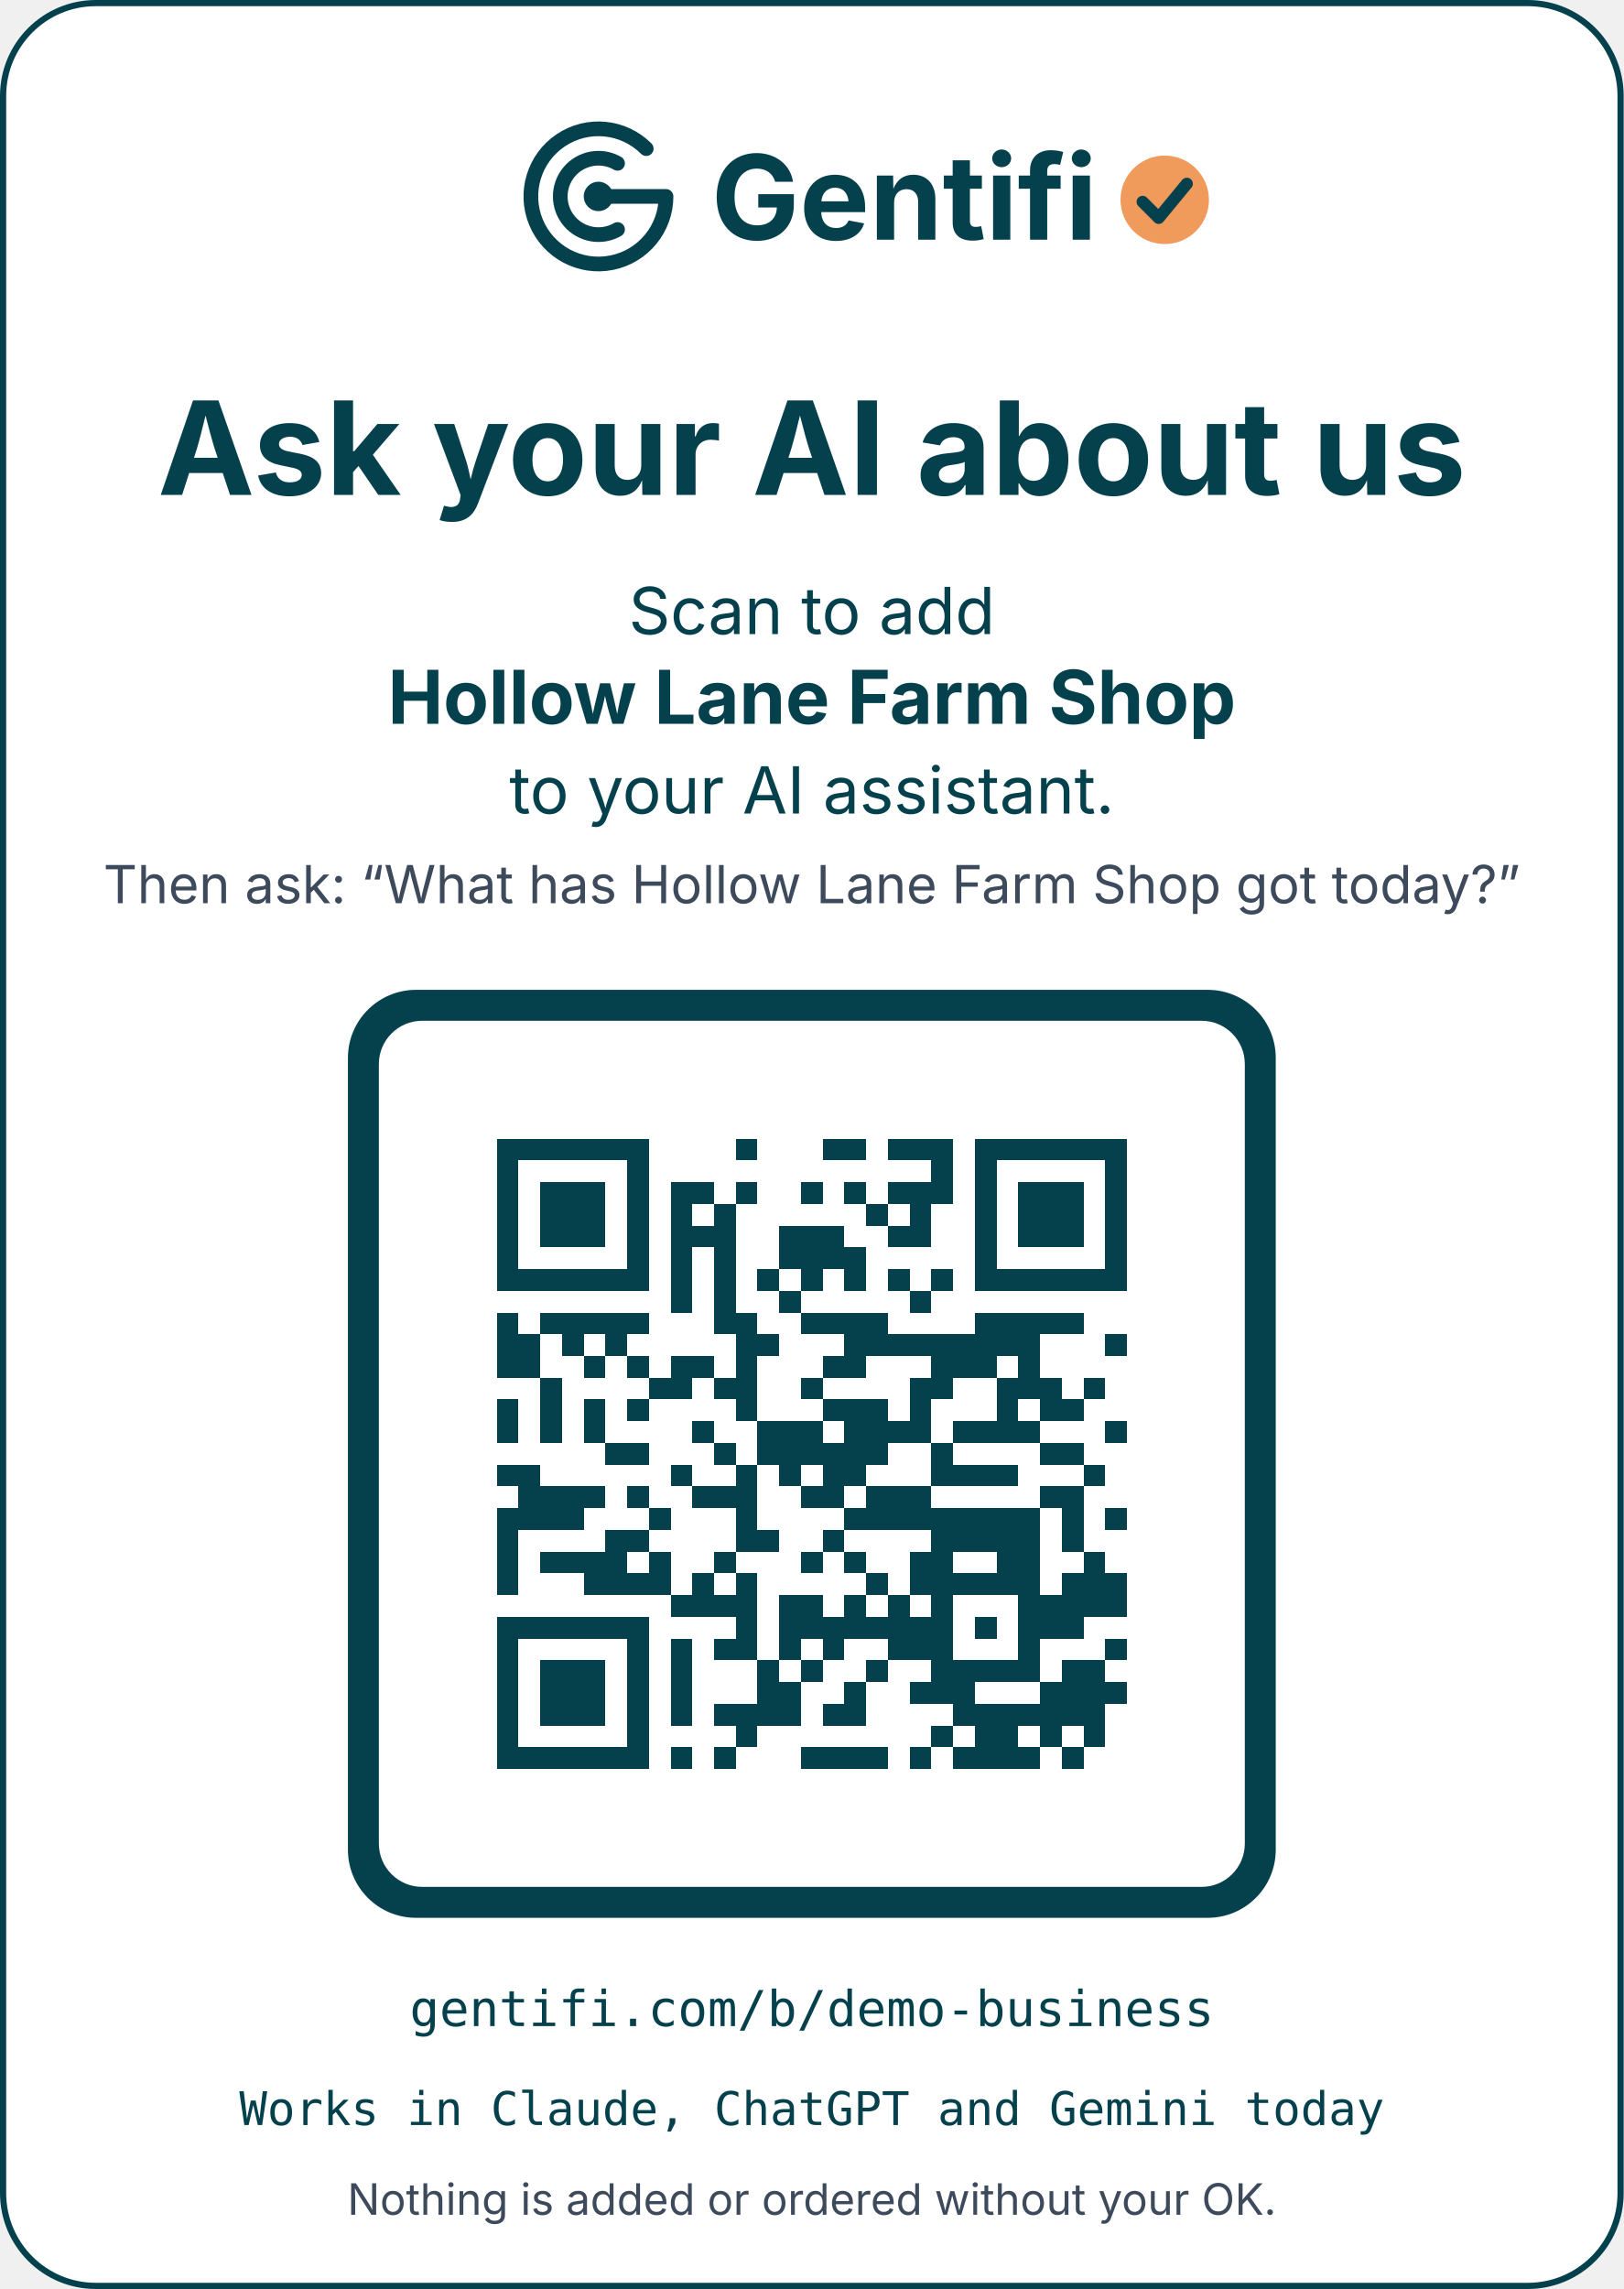
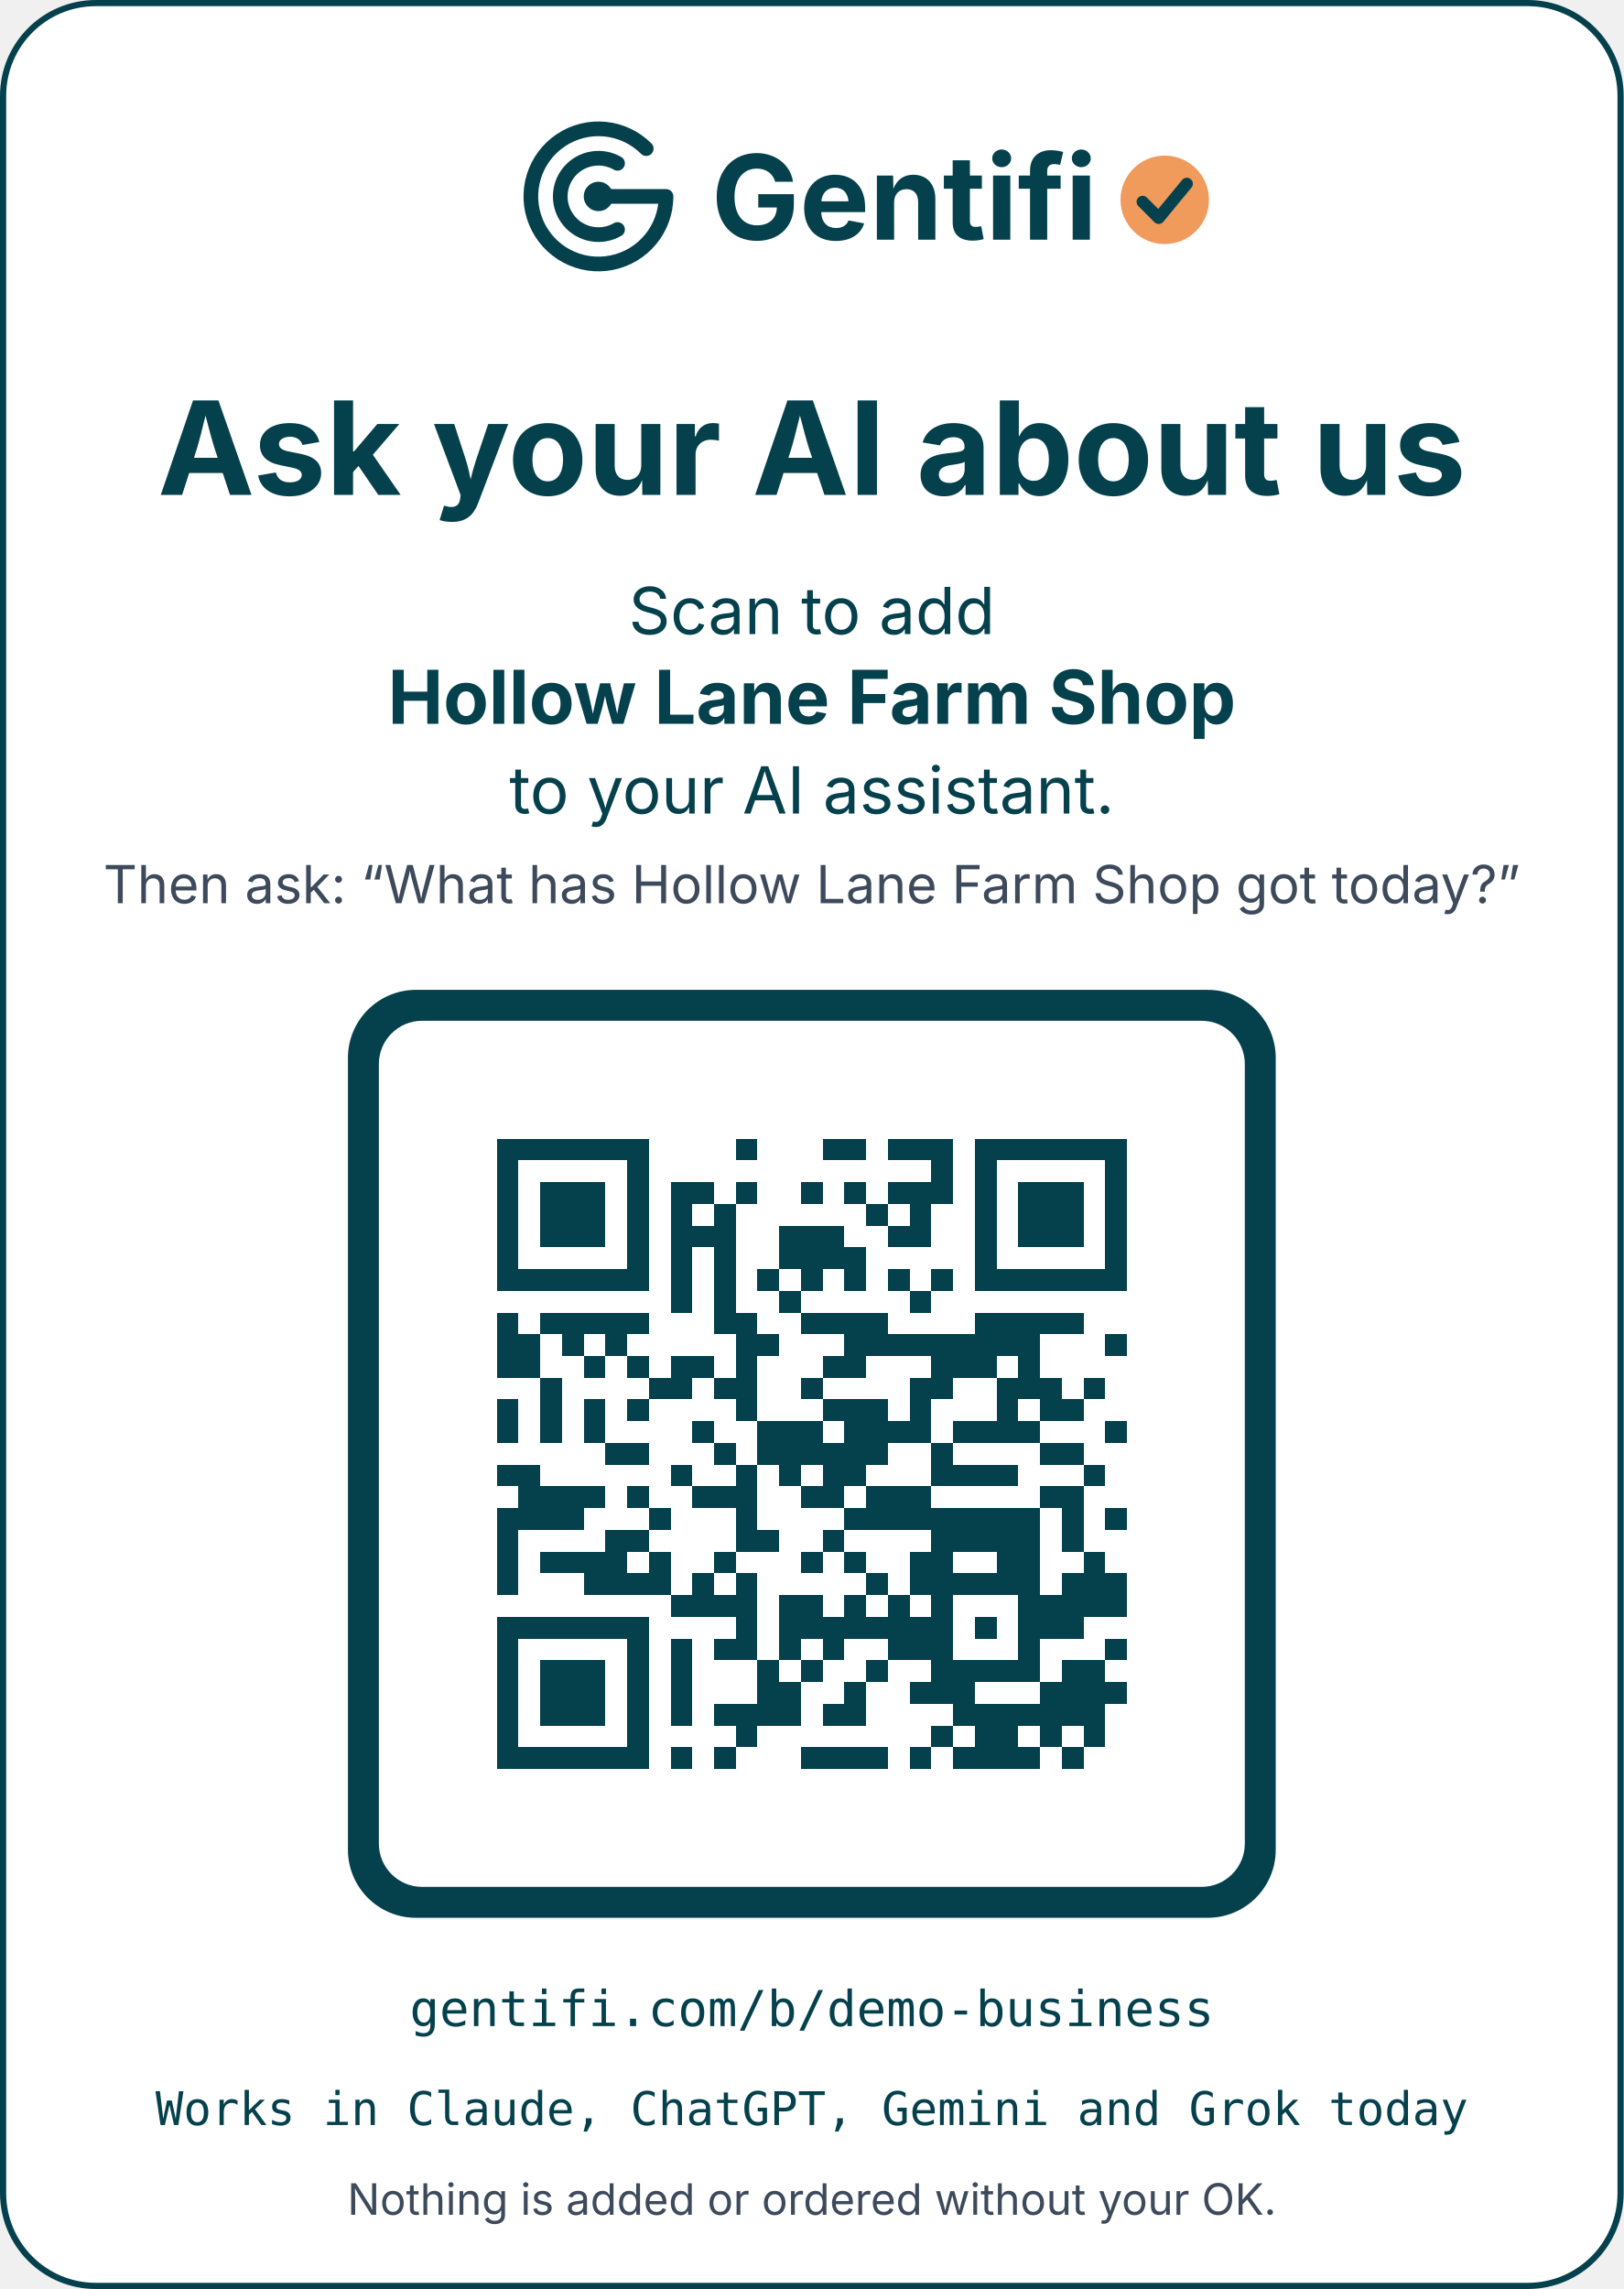
<svg xmlns="http://www.w3.org/2000/svg" viewBox="0 0 1050 1480" role="img" aria-labelledby="t">
  <rect x="2" y="2" width="1046" height="1476" rx="60" fill="#FFFFFF" stroke="#05414D" stroke-width="4" />
  <g transform="translate(330 70) scale(0.95)">
    <path d="M73 37.48 A26 26 0 1 0 73 82.52" fill="none" stroke="#05414D" stroke-width="10" stroke-linecap="round" />
    <path d="M92.53 27.47 A46 46 0 1 0 106 60 L64 60" fill="none" stroke="#05414D" stroke-width="10" stroke-linecap="round" stroke-linejoin="round" />
    <circle cx="60" cy="60" r="10" fill="#05414D" />
  </g>
  <text x="460" y="155" font-family="Sora, 'Sora Local', system-ui, -apple-system, 'Segoe UI', sans-serif" font-weight="700" font-size="76" fill="#05414D">Gentifi</text>
  <g transform="translate(722 98) scale(2.6)">
    <circle cx="12" cy="12" r="11" fill="#F09A5C" />
    <path d="M6.5 12.5 L10.5 16.5 L17.5 8" fill="none" stroke="#05414D" stroke-width="3" stroke-linecap="round" stroke-linejoin="round" />
  </g>
  <text x="525" y="320" text-anchor="middle" font-family="Sora, 'Sora Local', system-ui, -apple-system, 'Segoe UI', sans-serif" font-size="84" font-weight="700" fill="#05414D" textLength="900" lengthAdjust="spacingAndGlyphs">Ask your AI about us</text>
  <text x="525" y="410" text-anchor="middle" font-family="Sora, 'Sora Local', system-ui, -apple-system, 'Segoe UI', sans-serif" font-size="42" font-weight="400" fill="#05414D">Scan to add</text>
  <text x="525" y="468" text-anchor="middle" font-family="Sora, 'Sora Local', system-ui, -apple-system, 'Segoe UI', sans-serif" font-size="48" font-weight="700" fill="#05414D">Hollow Lane Farm Shop</text>
  <text x="525" y="526" text-anchor="middle" font-family="Sora, 'Sora Local', system-ui, -apple-system, 'Segoe UI', sans-serif" font-size="42" font-weight="400" fill="#05414D">to your AI assistant.</text>
  <text x="525" y="584" text-anchor="middle" font-family="Sora, 'Sora Local', system-ui, -apple-system, 'Segoe UI', sans-serif" font-size="34" font-weight="400" fill="#3D4A5C" textLength="900" lengthAdjust="spacingAndGlyphs">Then ask: “What has Hollow Lane Farm Shop got today?”</text>
  <rect x="225" y="640" width="600" height="600" rx="44" fill="#05414D" />
  <rect x="245" y="660" width="560" height="560" rx="28" fill="#FFFFFF" />
  <svg x="265" y="680" width="520" height="520" viewBox="0 0 37 37" shape-rendering="crispEdges">
    <path fill="#05414D" d="M4 4h7v1h-7zM15 4h1v1h-1zM19 4h2v1h-2zM22 4h3v1h-3zM26 4h7v1h-7zM4 5h1v1h-1zM10 5h1v1h-1zM24 5h1v1h-1zM26 5h1v1h-1zM32 5h1v1h-1zM4 6h1v1h-1zM6 6h3v1h-3zM10 6h1v1h-1zM12 6h2v1h-2zM15 6h1v1h-1zM18 6h1v1h-1zM20 6h1v1h-1zM22 6h3v1h-3zM26 6h1v1h-1zM28 6h3v1h-3zM32 6h1v1h-1zM4 7h1v1h-1zM6 7h3v1h-3zM10 7h1v1h-1zM12 7h1v1h-1zM14 7h1v1h-1zM21 7h1v1h-1zM23 7h1v1h-1zM26 7h1v1h-1zM28 7h3v1h-3zM32 7h1v1h-1zM4 8h1v1h-1zM6 8h3v1h-3zM10 8h1v1h-1zM12 8h3v1h-3zM17 8h3v1h-3zM22 8h2v1h-2zM26 8h1v1h-1zM28 8h3v1h-3zM32 8h1v1h-1zM4 9h1v1h-1zM10 9h1v1h-1zM12 9h1v1h-1zM14 9h1v1h-1zM17 9h4v1h-4zM26 9h1v1h-1zM32 9h1v1h-1zM4 10h7v1h-7zM12 10h1v1h-1zM14 10h1v1h-1zM16 10h1v1h-1zM18 10h1v1h-1zM20 10h1v1h-1zM22 10h1v1h-1zM24 10h1v1h-1zM26 10h7v1h-7zM12 11h1v1h-1zM14 11h1v1h-1zM17 11h1v1h-1zM23 11h1v1h-1zM4 12h1v1h-1zM6 12h5v1h-5zM14 12h2v1h-2zM18 12h4v1h-4zM26 12h5v1h-5zM4 13h2v1h-2zM7 13h1v1h-1zM9 13h1v1h-1zM15 13h2v1h-2zM20 13h9v1h-9zM32 13h1v1h-1zM4 14h2v1h-2zM8 14h1v1h-1zM10 14h1v1h-1zM12 14h2v1h-2zM15 14h1v1h-1zM19 14h2v1h-2zM24 14h3v1h-3zM28 14h1v1h-1zM6 15h1v1h-1zM11 15h2v1h-2zM14 15h2v1h-2zM18 15h1v1h-1zM23 15h2v1h-2zM27 15h3v1h-3zM31 15h1v1h-1zM4 16h1v1h-1zM6 16h1v1h-1zM8 16h1v1h-1zM10 16h1v1h-1zM15 16h1v1h-1zM19 16h3v1h-3zM23 16h1v1h-1zM27 16h1v1h-1zM29 16h2v1h-2zM4 17h1v1h-1zM6 17h1v1h-1zM8 17h1v1h-1zM13 17h1v1h-1zM16 17h3v1h-3zM20 17h4v1h-4zM25 17h4v1h-4zM32 17h1v1h-1zM9 18h2v1h-2zM14 18h1v1h-1zM16 18h6v1h-6zM24 18h1v1h-1zM29 18h2v1h-2zM4 19h2v1h-2zM12 19h1v1h-1zM15 19h1v1h-1zM17 19h1v1h-1zM19 19h2v1h-2zM24 19h4v1h-4zM31 19h1v1h-1zM5 20h4v1h-4zM10 20h1v1h-1zM13 20h3v1h-3zM18 20h2v1h-2zM21 20h3v1h-3zM29 20h2v1h-2zM4 21h4v1h-4zM11 21h1v1h-1zM15 21h1v1h-1zM20 21h9v1h-9zM30 21h1v1h-1zM32 21h1v1h-1zM4 22h1v1h-1zM9 22h2v1h-2zM15 22h2v1h-2zM19 22h1v1h-1zM24 22h5v1h-5zM30 22h1v1h-1zM4 23h1v1h-1zM6 23h4v1h-4zM11 23h1v1h-1zM14 23h1v1h-1zM18 23h1v1h-1zM20 23h1v1h-1zM23 23h2v1h-2zM27 23h2v1h-2zM31 23h1v1h-1zM4 24h1v1h-1zM8 24h4v1h-4zM13 24h1v1h-1zM15 24h1v1h-1zM21 24h1v1h-1zM23 24h6v1h-6zM30 24h3v1h-3zM12 25h4v1h-4zM17 25h2v1h-2zM20 25h1v1h-1zM22 25h1v1h-1zM24 25h1v1h-1zM28 25h5v1h-5zM4 26h7v1h-7zM15 26h1v1h-1zM17 26h8v1h-8zM26 26h1v1h-1zM28 26h3v1h-3zM4 27h1v1h-1zM10 27h1v1h-1zM12 27h1v1h-1zM14 27h2v1h-2zM17 27h1v1h-1zM19 27h1v1h-1zM22 27h3v1h-3zM28 27h1v1h-1zM32 27h1v1h-1zM4 28h1v1h-1zM6 28h3v1h-3zM10 28h1v1h-1zM12 28h1v1h-1zM16 28h1v1h-1zM18 28h1v1h-1zM21 28h1v1h-1zM24 28h5v1h-5zM30 28h2v1h-2zM4 29h1v1h-1zM6 29h3v1h-3zM10 29h1v1h-1zM12 29h1v1h-1zM16 29h2v1h-2zM20 29h1v1h-1zM23 29h3v1h-3zM29 29h4v1h-4zM4 30h1v1h-1zM6 30h3v1h-3zM10 30h1v1h-1zM12 30h1v1h-1zM14 30h4v1h-4zM19 30h2v1h-2zM25 30h7v1h-7zM4 31h1v1h-1zM10 31h1v1h-1zM15 31h1v1h-1zM24 31h1v1h-1zM26 31h2v1h-2zM29 31h1v1h-1zM31 31h1v1h-1zM4 32h7v1h-7zM12 32h1v1h-1zM14 32h1v1h-1zM18 32h4v1h-4zM23 32h1v1h-1zM25 32h4v1h-4zM30 32h1v1h-1z" />
  </svg>
  <text x="525" y="1310" text-anchor="middle" font-family="'IBM Plex Mono', ui-monospace, Menlo, monospace" font-size="32" font-weight="400" fill="#05414D">gentifi.com/b/demo-business</text>
-   <text x="525" y="1374" text-anchor="middle" font-family="'IBM Plex Mono', ui-monospace, Menlo, monospace" font-size="30" font-weight="400" fill="#05414D">Works in Claude, ChatGPT and Gemini today</text>
+   <text x="525" y="1374" text-anchor="middle" font-family="'IBM Plex Mono', ui-monospace, Menlo, monospace" font-size="30" font-weight="400" fill="#05414D">Works in Claude, ChatGPT, Gemini and Grok today</text>
  <text x="525" y="1432" text-anchor="middle" font-family="Sora, 'Sora Local', system-ui, -apple-system, 'Segoe UI', sans-serif" font-size="28" font-weight="400" fill="#3D4A5C">Nothing is added or ordered without your OK.</text>
</svg>
